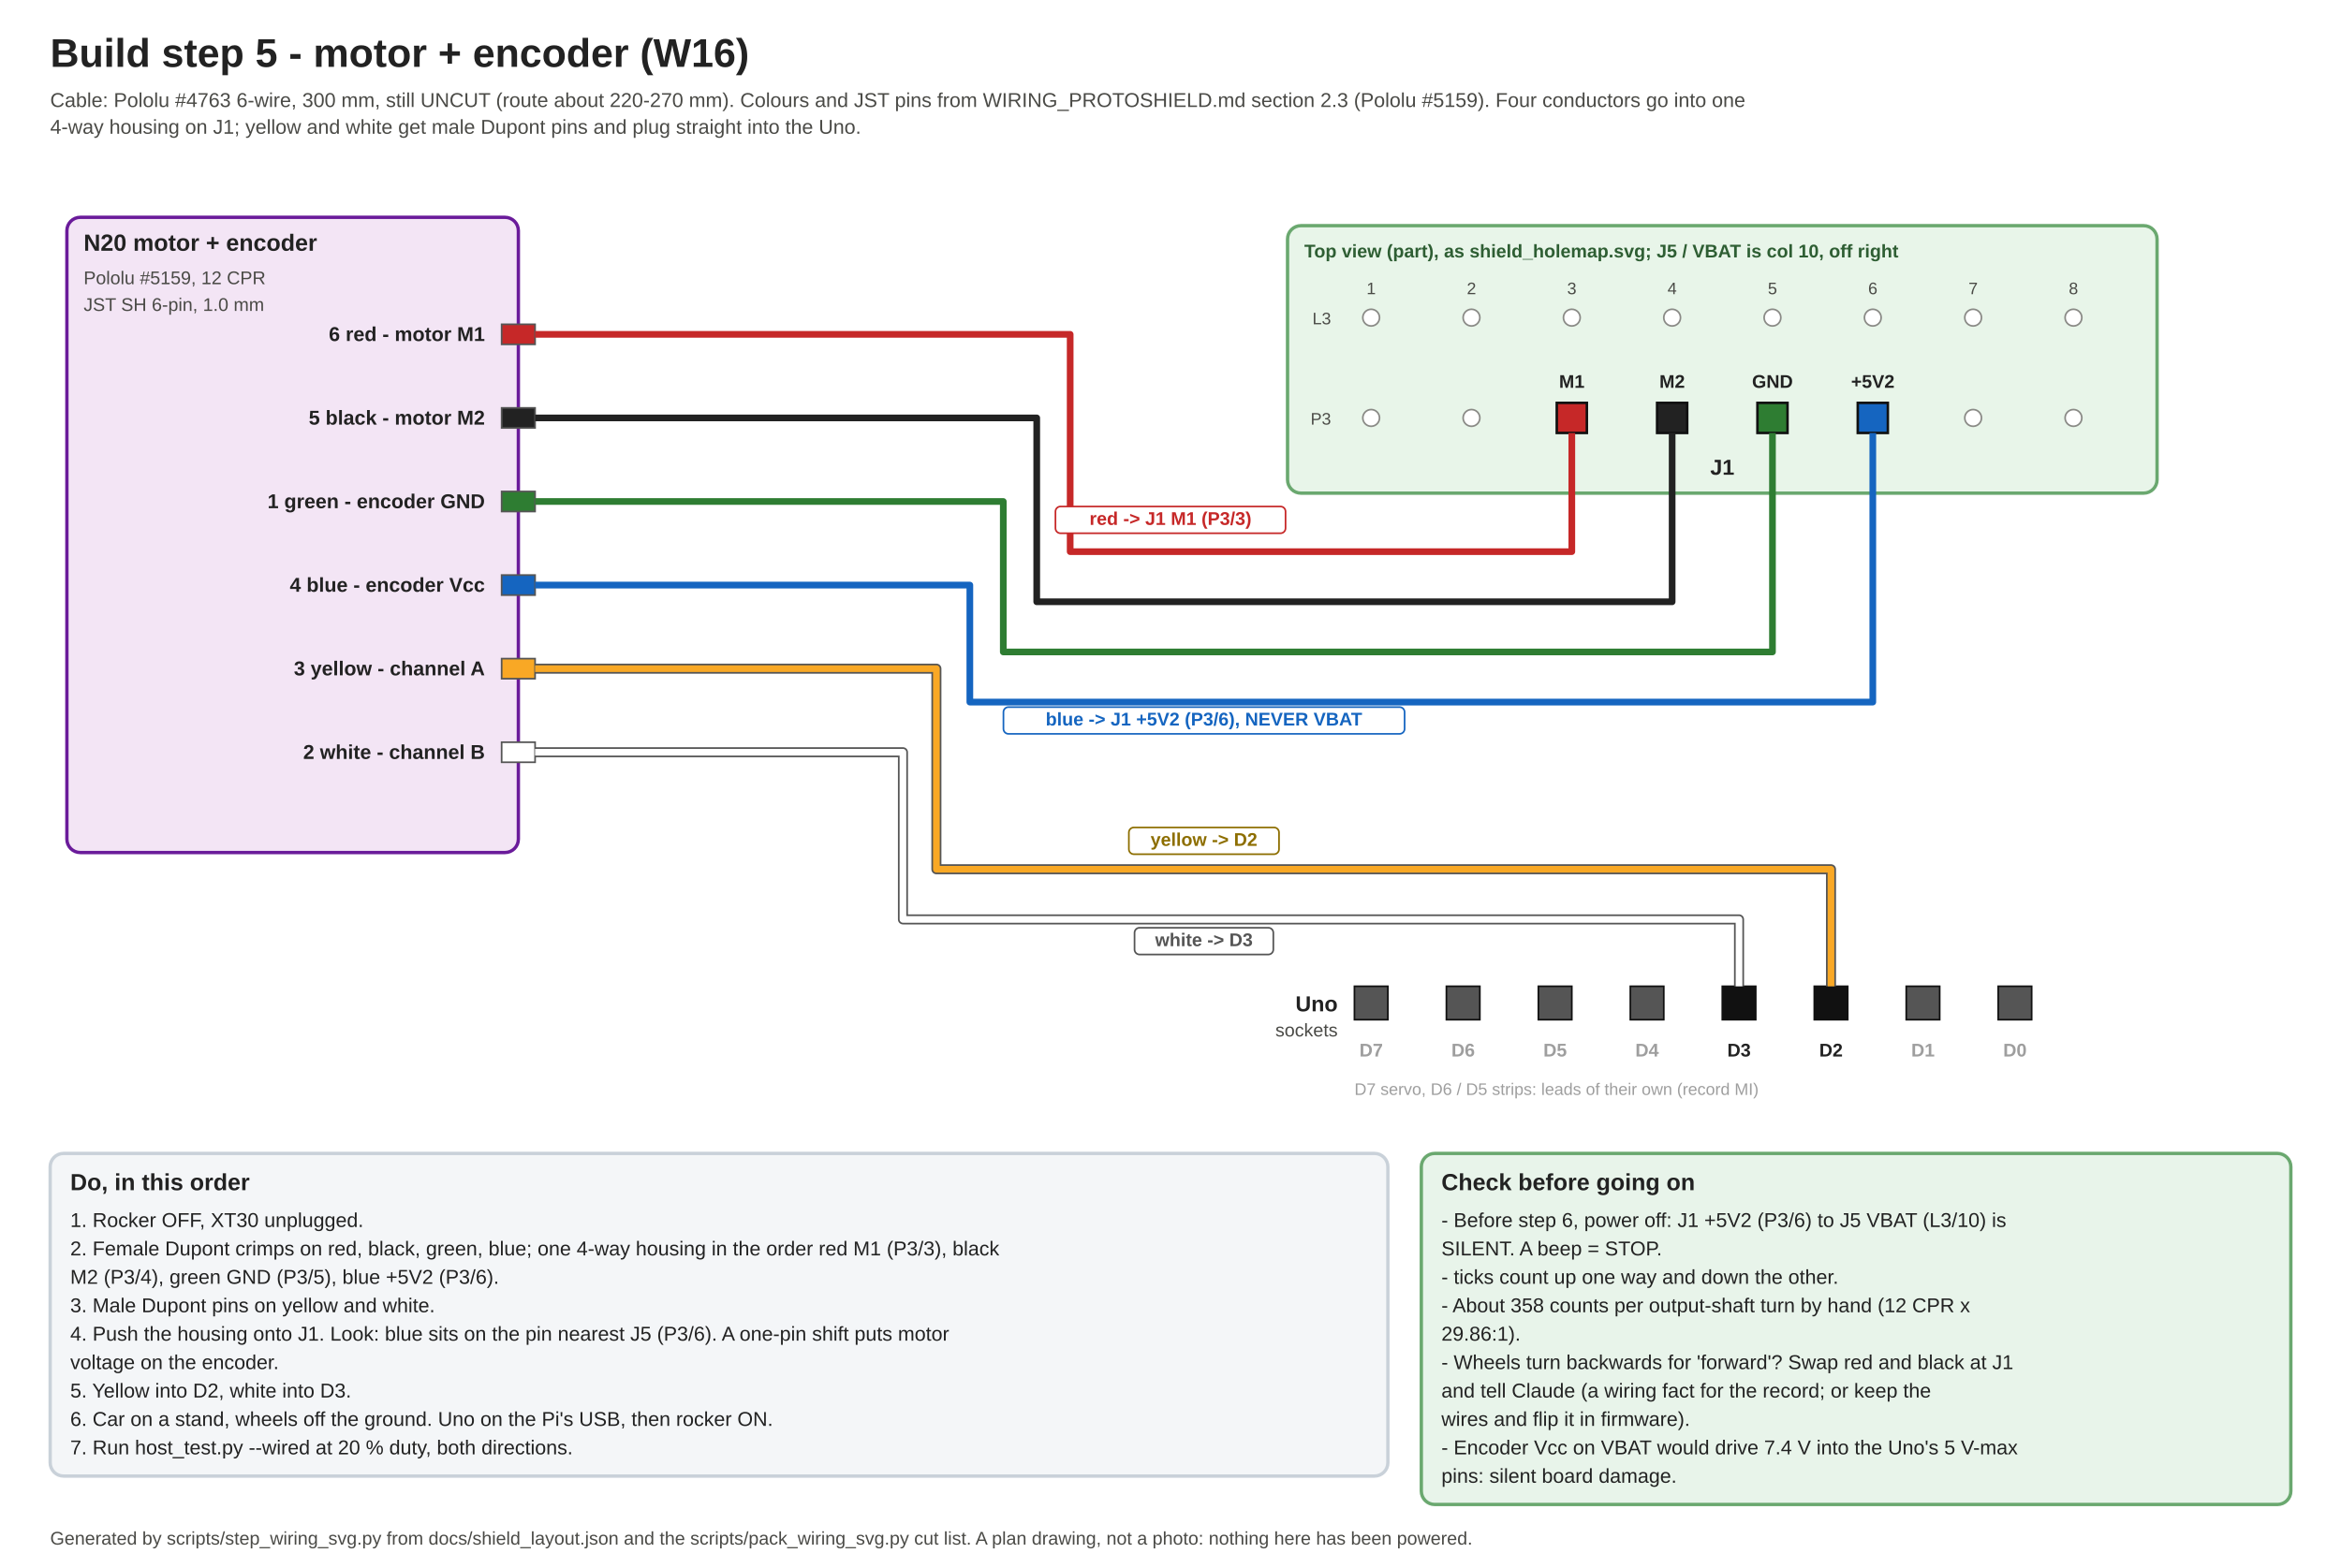
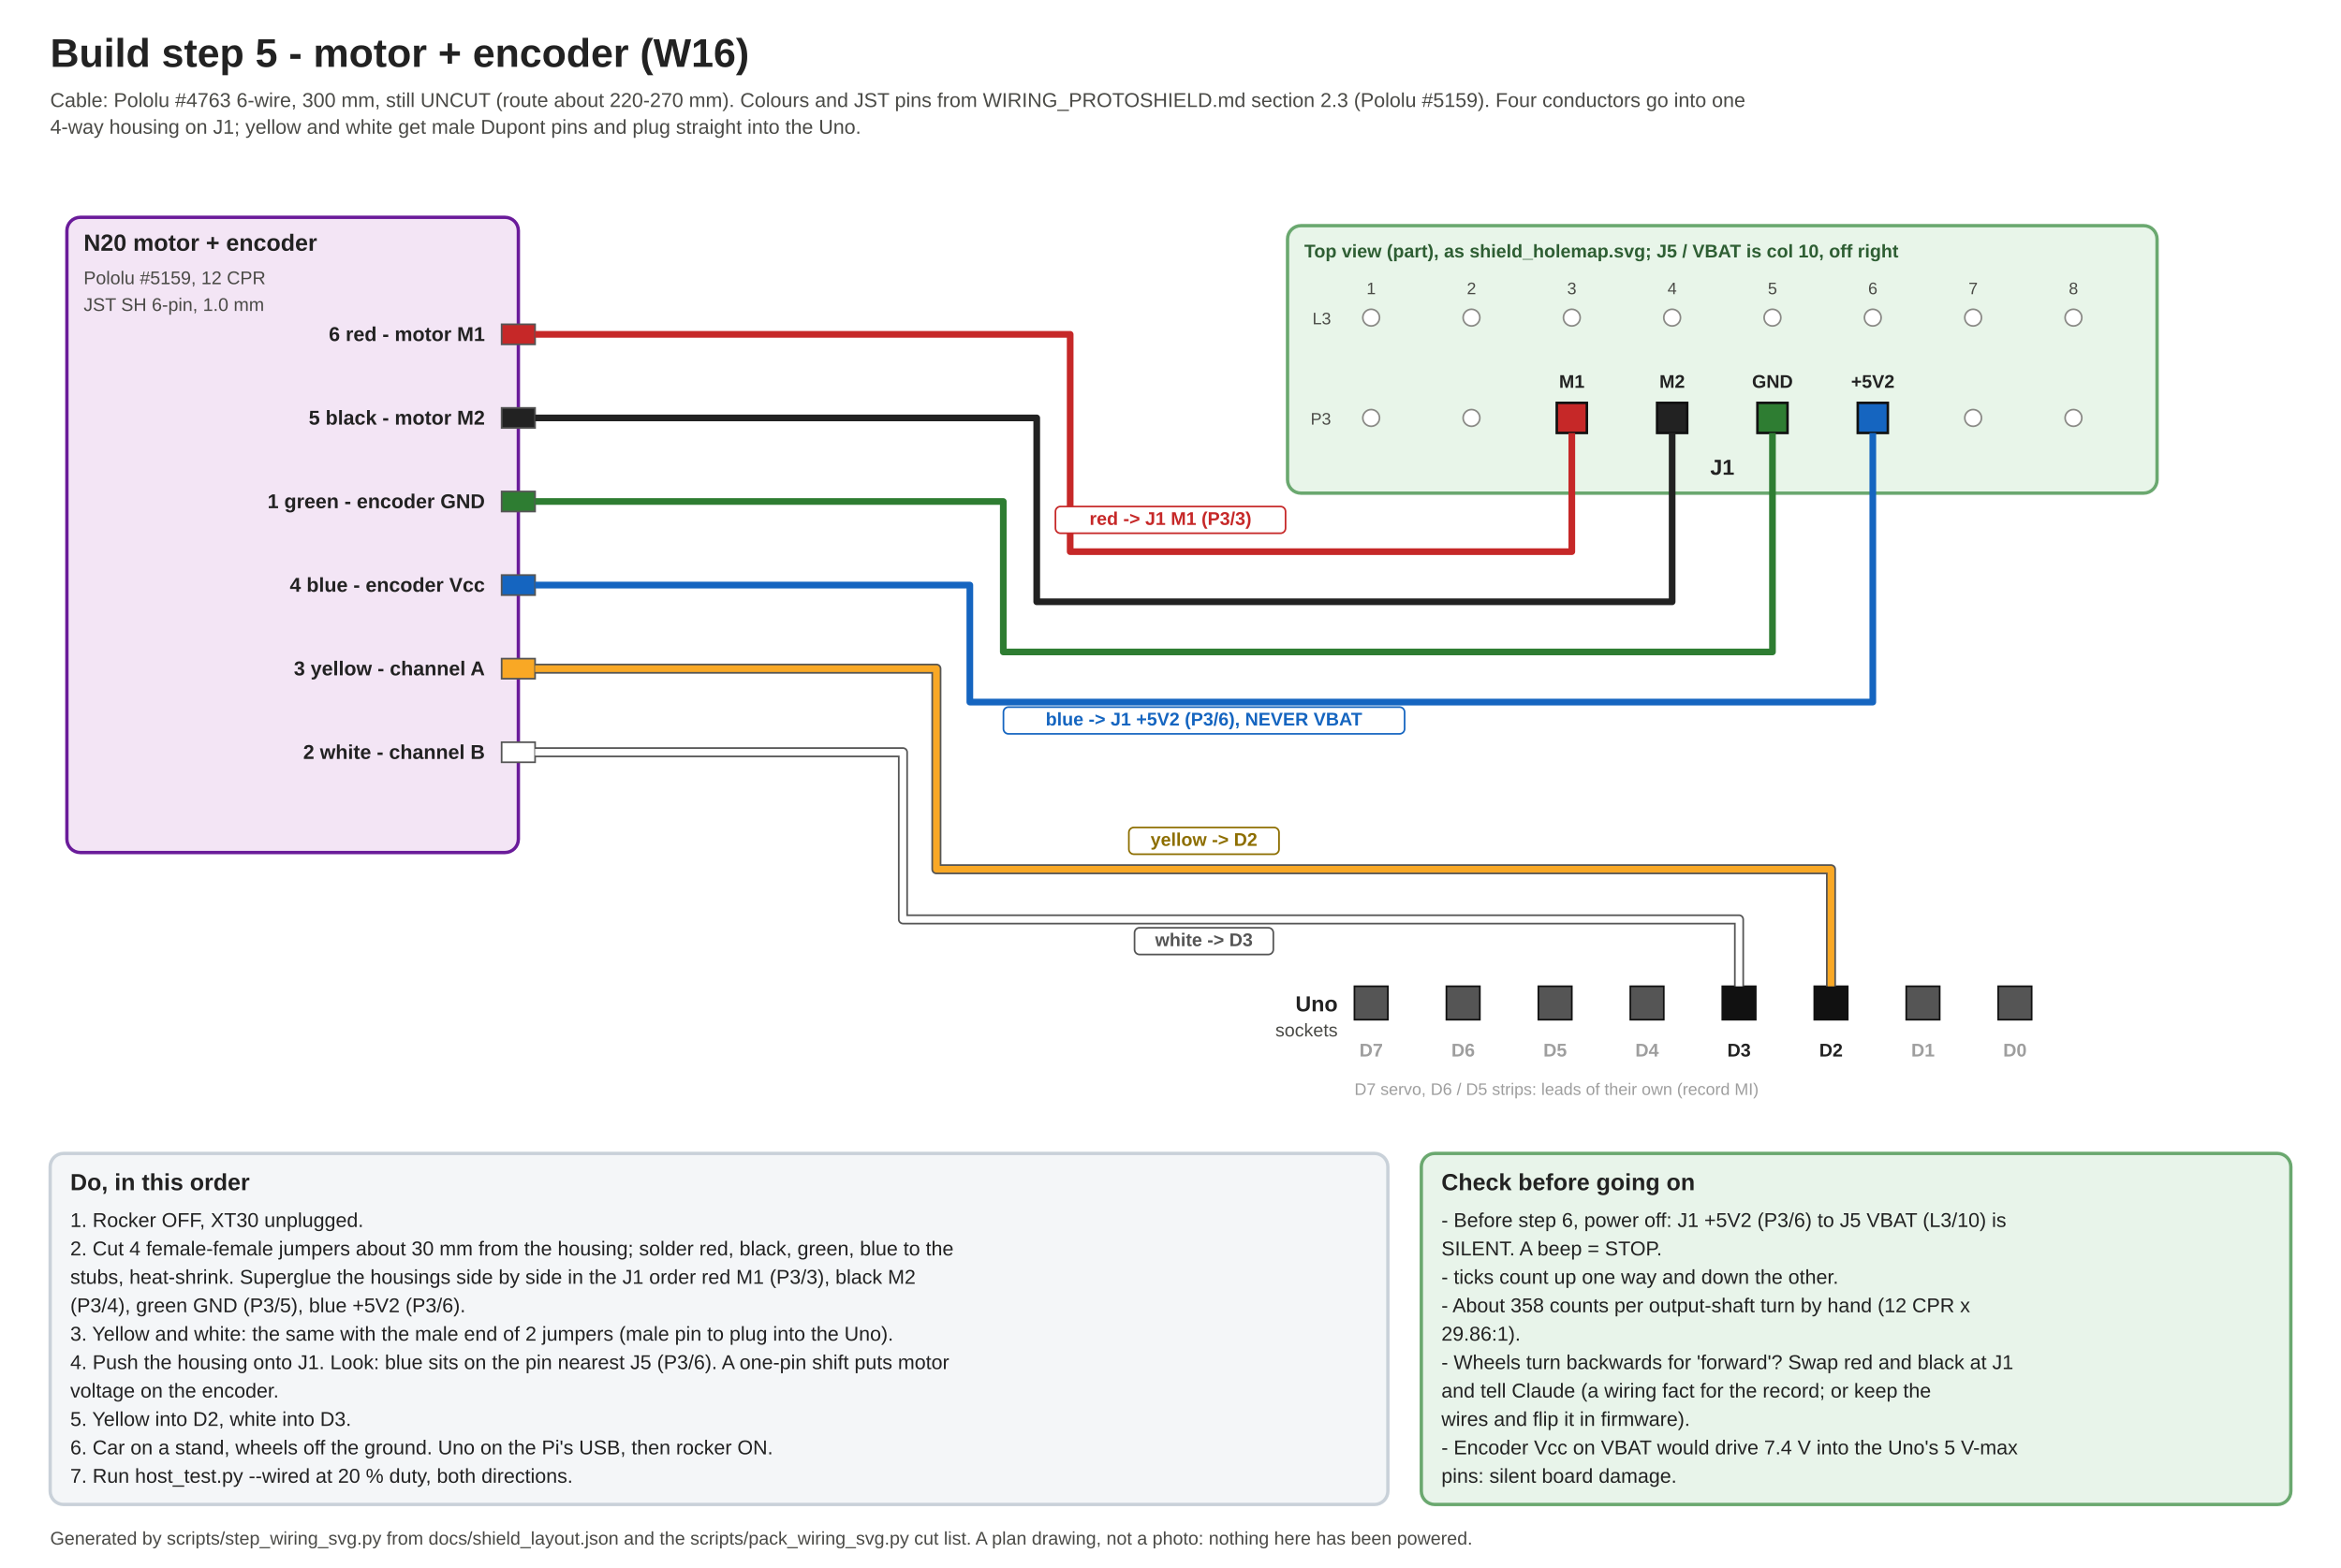
<svg xmlns="http://www.w3.org/2000/svg" width="1400" height="938" viewBox="0 0 1400 938" font-family="Arial, sans-serif">
  <rect width="1400" height="938" fill="#FFFFFF" />
  <text x="30.0" y="40.0" font-size="24" fill="#222222" text-anchor="start" font-weight="bold">Build step 5 - motor + encoder (W16)</text>
  <text x="30.0" y="64.0" font-size="12" fill="#4A4A46" text-anchor="start" font-weight="normal">Cable: Pololu #4763 6-wire, 300 mm, still UNCUT (route about 220-270 mm). Colours and JST pins from WIRING_PROTOSHIELD.md section 2.3 (Pololu #5159). Four conductors go into one</text>
  <text x="30.0" y="80.0" font-size="12" fill="#4A4A46" text-anchor="start" font-weight="normal">4-way housing on J1; yellow and white get male Dupont pins and plug straight into the Uno.</text>
  <rect x="40" y="130" width="270" height="380" rx="8" fill="#F3E5F5" stroke="#6A1B9A" stroke-width="2" />
  <text x="50.0" y="150.0" font-size="14" fill="#222222" text-anchor="start" font-weight="bold">N20 motor + encoder</text>
  <text x="50.0" y="170.0" font-size="11" fill="#4A4A46" text-anchor="start" font-weight="normal">Pololu #5159, 12 CPR</text>
  <text x="50.0" y="186.0" font-size="11" fill="#4A4A46" text-anchor="start" font-weight="normal">JST SH 6-pin, 1.0 mm</text>
  <rect x="300" y="194" width="20" height="12" fill="#C62828" stroke="#555" />
  <text x="290.0" y="204.0" font-size="12" fill="#222222" text-anchor="end" font-weight="bold">6 red - motor M1</text>
  <rect x="300" y="244" width="20" height="12" fill="#222222" stroke="#555" />
  <text x="290.0" y="254.0" font-size="12" fill="#222222" text-anchor="end" font-weight="bold">5 black - motor M2</text>
  <rect x="300" y="294" width="20" height="12" fill="#2E7D32" stroke="#555" />
  <text x="290.0" y="304.0" font-size="12" fill="#222222" text-anchor="end" font-weight="bold">1 green - encoder GND</text>
  <rect x="300" y="344" width="20" height="12" fill="#1565C0" stroke="#555" />
  <text x="290.0" y="354.0" font-size="12" fill="#222222" text-anchor="end" font-weight="bold">4 blue - encoder Vcc</text>
  <rect x="300" y="394" width="20" height="12" fill="#F9A825" stroke="#555" />
  <text x="290.0" y="404.0" font-size="12" fill="#222222" text-anchor="end" font-weight="bold">3 yellow - channel A</text>
  <rect x="300" y="444" width="20" height="12" fill="#FFFFFF" stroke="#555" />
  <text x="290.0" y="454.0" font-size="12" fill="#222222" text-anchor="end" font-weight="bold">2 white - channel B</text>
  <rect x="770" y="135" width="520" height="160" rx="8" fill="#E8F5E9" stroke="#6AA86F" stroke-width="2" />
  <text x="780.0" y="154.0" font-size="11" fill="#2E5E33" text-anchor="start" font-weight="bold">Top view (part), as shield_holemap.svg; J5 / VBAT is col 10, off right</text>
  <text x="820.0" y="176.0" font-size="10" fill="#4A4A46" text-anchor="middle" font-weight="normal">1</text>
  <text x="880.0" y="176.0" font-size="10" fill="#4A4A46" text-anchor="middle" font-weight="normal">2</text>
  <text x="940.0" y="176.0" font-size="10" fill="#4A4A46" text-anchor="middle" font-weight="normal">3</text>
  <text x="1000.0" y="176.0" font-size="10" fill="#4A4A46" text-anchor="middle" font-weight="normal">4</text>
  <text x="1060.0" y="176.0" font-size="10" fill="#4A4A46" text-anchor="middle" font-weight="normal">5</text>
  <text x="1120.0" y="176.0" font-size="10" fill="#4A4A46" text-anchor="middle" font-weight="normal">6</text>
  <text x="1180.0" y="176.0" font-size="10" fill="#4A4A46" text-anchor="middle" font-weight="normal">7</text>
  <text x="1240.0" y="176.0" font-size="10" fill="#4A4A46" text-anchor="middle" font-weight="normal">8</text>
  <text x="796.0" y="194.0" font-size="10" fill="#4A4A46" text-anchor="end" font-weight="normal">L3</text>
  <circle cx="820" cy="190" r="5" fill="#FFFFFF" stroke="#8A8A86" />
  <circle cx="880" cy="190" r="5" fill="#FFFFFF" stroke="#8A8A86" />
  <circle cx="940" cy="190" r="5" fill="#FFFFFF" stroke="#8A8A86" />
  <circle cx="1000" cy="190" r="5" fill="#FFFFFF" stroke="#8A8A86" />
  <circle cx="1060" cy="190" r="5" fill="#FFFFFF" stroke="#8A8A86" />
  <circle cx="1120" cy="190" r="5" fill="#FFFFFF" stroke="#8A8A86" />
  <circle cx="1180" cy="190" r="5" fill="#FFFFFF" stroke="#8A8A86" />
  <circle cx="1240" cy="190" r="5" fill="#FFFFFF" stroke="#8A8A86" />
  <text x="796.0" y="254.0" font-size="10" fill="#4A4A46" text-anchor="end" font-weight="normal">P3</text>
  <circle cx="820" cy="250" r="5" fill="#FFFFFF" stroke="#8A8A86" />
  <circle cx="880" cy="250" r="5" fill="#FFFFFF" stroke="#8A8A86" />
  <rect x="931" y="241" width="18" height="18" fill="#C62828" stroke="#111" stroke-width="1.5" />
  <rect x="991" y="241" width="18" height="18" fill="#222222" stroke="#111" stroke-width="1.5" />
  <rect x="1051" y="241" width="18" height="18" fill="#2E7D32" stroke="#111" stroke-width="1.5" />
  <rect x="1111" y="241" width="18" height="18" fill="#1565C0" stroke="#111" stroke-width="1.5" />
  <circle cx="1180" cy="250" r="5" fill="#FFFFFF" stroke="#8A8A86" />
  <circle cx="1240" cy="250" r="5" fill="#FFFFFF" stroke="#8A8A86" />
  <text x="940.0" y="232.0" font-size="11" fill="#222222" text-anchor="middle" font-weight="bold">M1</text>
  <text x="1000.0" y="232.0" font-size="11" fill="#222222" text-anchor="middle" font-weight="bold">M2</text>
  <text x="1060.0" y="232.0" font-size="11" fill="#222222" text-anchor="middle" font-weight="bold">GND</text>
  <text x="1120.0" y="232.0" font-size="11" fill="#222222" text-anchor="middle" font-weight="bold">+5V2</text>
  <text x="1030.0" y="284.0" font-size="13" fill="#222222" text-anchor="middle" font-weight="bold">J1</text>
  <rect x="810" y="590" width="20" height="20" fill="#555" stroke="#111" />
  <text x="820.0" y="632.0" font-size="11" fill="#9E9E9E" text-anchor="middle" font-weight="bold">D7</text>
  <rect x="865" y="590" width="20" height="20" fill="#555" stroke="#111" />
  <text x="875.0" y="632.0" font-size="11" fill="#9E9E9E" text-anchor="middle" font-weight="bold">D6</text>
  <rect x="920" y="590" width="20" height="20" fill="#555" stroke="#111" />
  <text x="930.0" y="632.0" font-size="11" fill="#9E9E9E" text-anchor="middle" font-weight="bold">D5</text>
  <rect x="975" y="590" width="20" height="20" fill="#555" stroke="#111" />
  <text x="985.0" y="632.0" font-size="11" fill="#9E9E9E" text-anchor="middle" font-weight="bold">D4</text>
  <rect x="1030" y="590" width="20" height="20" fill="#111" stroke="#111" />
  <text x="1040.0" y="632.0" font-size="11" fill="#222222" text-anchor="middle" font-weight="bold">D3</text>
  <rect x="1085" y="590" width="20" height="20" fill="#111" stroke="#111" />
  <text x="1095.0" y="632.0" font-size="11" fill="#222222" text-anchor="middle" font-weight="bold">D2</text>
  <rect x="1140" y="590" width="20" height="20" fill="#555" stroke="#111" />
  <text x="1150.0" y="632.0" font-size="11" fill="#9E9E9E" text-anchor="middle" font-weight="bold">D1</text>
  <rect x="1195" y="590" width="20" height="20" fill="#555" stroke="#111" />
  <text x="1205.0" y="632.0" font-size="11" fill="#9E9E9E" text-anchor="middle" font-weight="bold">D0</text>
  <text x="800.0" y="605.0" font-size="13" fill="#222222" text-anchor="end" font-weight="bold">Uno</text>
  <text x="800.0" y="620.0" font-size="11" fill="#4A4A46" text-anchor="end" font-weight="normal">sockets</text>
  <text x="810.0" y="655.0" font-size="10" fill="#9E9E9E" text-anchor="start" font-weight="normal">D7 servo, D6 / D5 strips: leads of their own (record MI)</text>
  <polyline points="320,200 640,200 640,330 940,330 940,259" fill="none" stroke="#C62828" stroke-width="4" stroke-linejoin="round" />
  <polyline points="320,250 620,250 620,360 1000,360 1000,259" fill="none" stroke="#222222" stroke-width="4" stroke-linejoin="round" />
  <polyline points="320,300 600,300 600,390 1060,390 1060,259" fill="none" stroke="#2E7D32" stroke-width="4" stroke-linejoin="round" />
  <polyline points="320,350 580,350 580,420 1120,420 1120,259" fill="none" stroke="#1565C0" stroke-width="4" stroke-linejoin="round" />
  <polyline points="320,400 560,400 560,520 1095,520 1095,590" fill="none" stroke="#555" stroke-width="6" stroke-linejoin="round" />
  <polyline points="320,400 560,400 560,520 1095,520 1095,590" fill="none" stroke="#F9A825" stroke-width="4" stroke-linejoin="round" />
  <polyline points="320,450 540,450 540,550 1040,550 1040,590" fill="none" stroke="#555" stroke-width="6" stroke-linejoin="round" />
  <polyline points="320,450 540,450 540,550 1040,550 1040,590" fill="none" stroke="#FFFFFF" stroke-width="4" stroke-linejoin="round" />
  <rect x="631.2" y="303.0" width="137.6" height="16" rx="3" fill="#FFFFFF" stroke="#C62828" />
  <text x="700.0" y="314.0" font-size="11" fill="#C62828" text-anchor="middle" font-weight="bold">red -&gt; J1 M1 (P3/3)</text>
  <rect x="600.1" y="423.0" width="239.9" height="16" rx="3" fill="#FFFFFF" stroke="#1565C0" />
  <text x="720.0" y="434.0" font-size="11" fill="#1565C0" text-anchor="middle" font-weight="bold">blue -&gt; J1 +5V2 (P3/6), NEVER VBAT</text>
  <rect x="675.1" y="495.0" width="89.8" height="16" rx="3" fill="#FFFFFF" stroke="#8D6E00" />
  <text x="720.0" y="506.0" font-size="11" fill="#8D6E00" text-anchor="middle" font-weight="bold">yellow -&gt; D2</text>
  <rect x="678.5" y="555.0" width="83.0" height="16" rx="3" fill="#FFFFFF" stroke="#555555" />
  <text x="720.0" y="566.0" font-size="11" fill="#555555" text-anchor="middle" font-weight="bold">white -&gt; D3</text>
-   <rect x="30" y="690" width="800" height="193" rx="8" fill="#F4F6F8" stroke="#C9D1D9" stroke-width="2" />
+   <rect x="30" y="690" width="800" height="210" rx="8" fill="#F4F6F8" stroke="#C9D1D9" stroke-width="2" />
  <text x="42.0" y="712.0" font-size="14" fill="#222222" text-anchor="start" font-weight="bold">Do, in this order</text>
  <text x="42.0" y="734.0" font-size="12" fill="#222222" text-anchor="start" font-weight="normal">1. Rocker OFF, XT30 unplugged.</text>
-   <text x="42.0" y="751.0" font-size="12" fill="#222222" text-anchor="start" font-weight="normal">2. Female Dupont crimps on red, black, green, blue; one 4-way housing in the order red M1 (P3/3), black</text>
-   <text x="42.0" y="768.0" font-size="12" fill="#222222" text-anchor="start" font-weight="normal">   M2 (P3/4), green GND (P3/5), blue +5V2 (P3/6).</text>
-   <text x="42.0" y="785.0" font-size="12" fill="#222222" text-anchor="start" font-weight="normal">3. Male Dupont pins on yellow and white.</text>
-   <text x="42.0" y="802.0" font-size="12" fill="#222222" text-anchor="start" font-weight="normal">4. Push the housing onto J1. Look: blue sits on the pin nearest J5 (P3/6). A one-pin shift puts motor</text>
-   <text x="42.0" y="819.0" font-size="12" fill="#222222" text-anchor="start" font-weight="normal">   voltage on the encoder.</text>
-   <text x="42.0" y="836.0" font-size="12" fill="#222222" text-anchor="start" font-weight="normal">5. Yellow into D2, white into D3.</text>
-   <text x="42.0" y="853.0" font-size="12" fill="#222222" text-anchor="start" font-weight="normal">6. Car on a stand, wheels off the ground. Uno on the Pi's USB, then rocker ON.</text>
-   <text x="42.0" y="870.0" font-size="12" fill="#222222" text-anchor="start" font-weight="normal">7. Run host_test.py --wired at 20 % duty, both directions.</text>
+   <text x="42.0" y="751.0" font-size="12" fill="#222222" text-anchor="start" font-weight="normal">2. Cut 4 female-female jumpers about 30 mm from the housing; solder red, black, green, blue to the</text>
+   <text x="42.0" y="768.0" font-size="12" fill="#222222" text-anchor="start" font-weight="normal">   stubs, heat-shrink. Superglue the housings side by side in the J1 order red M1 (P3/3), black M2</text>
+   <text x="42.0" y="785.0" font-size="12" fill="#222222" text-anchor="start" font-weight="normal">   (P3/4), green GND (P3/5), blue +5V2 (P3/6).</text>
+   <text x="42.0" y="802.0" font-size="12" fill="#222222" text-anchor="start" font-weight="normal">3. Yellow and white: the same with the male end of 2 jumpers (male pin to plug into the Uno).</text>
+   <text x="42.0" y="819.0" font-size="12" fill="#222222" text-anchor="start" font-weight="normal">4. Push the housing onto J1. Look: blue sits on the pin nearest J5 (P3/6). A one-pin shift puts motor</text>
+   <text x="42.0" y="836.0" font-size="12" fill="#222222" text-anchor="start" font-weight="normal">   voltage on the encoder.</text>
+   <text x="42.0" y="853.0" font-size="12" fill="#222222" text-anchor="start" font-weight="normal">5. Yellow into D2, white into D3.</text>
+   <text x="42.0" y="870.0" font-size="12" fill="#222222" text-anchor="start" font-weight="normal">6. Car on a stand, wheels off the ground. Uno on the Pi's USB, then rocker ON.</text>
+   <text x="42.0" y="887.0" font-size="12" fill="#222222" text-anchor="start" font-weight="normal">7. Run host_test.py --wired at 20 % duty, both directions.</text>
  <rect x="850" y="690" width="520" height="210" rx="8" fill="#E8F4EA" stroke="#6AA86F" stroke-width="2" />
  <text x="862.0" y="712.0" font-size="14" fill="#222222" text-anchor="start" font-weight="bold">Check before going on</text>
  <text x="862.0" y="734.0" font-size="12" fill="#222222" text-anchor="start" font-weight="normal">- Before step 6, power off: J1 +5V2 (P3/6) to J5 VBAT (L3/10) is</text>
  <text x="862.0" y="751.0" font-size="12" fill="#222222" text-anchor="start" font-weight="normal">   SILENT. A beep = STOP.</text>
  <text x="862.0" y="768.0" font-size="12" fill="#222222" text-anchor="start" font-weight="normal">- ticks count up one way and down the other.</text>
  <text x="862.0" y="785.0" font-size="12" fill="#222222" text-anchor="start" font-weight="normal">- About 358 counts per output-shaft turn by hand (12 CPR x</text>
  <text x="862.0" y="802.0" font-size="12" fill="#222222" text-anchor="start" font-weight="normal">   29.86:1).</text>
  <text x="862.0" y="819.0" font-size="12" fill="#222222" text-anchor="start" font-weight="normal">- Wheels turn backwards for 'forward'? Swap red and black at J1</text>
  <text x="862.0" y="836.0" font-size="12" fill="#222222" text-anchor="start" font-weight="normal">   and tell Claude (a wiring fact for the record; or keep the</text>
  <text x="862.0" y="853.0" font-size="12" fill="#222222" text-anchor="start" font-weight="normal">   wires and flip it in firmware).</text>
  <text x="862.0" y="870.0" font-size="12" fill="#222222" text-anchor="start" font-weight="normal">- Encoder Vcc on VBAT would drive 7.4 V into the Uno's 5 V-max</text>
  <text x="862.0" y="887.0" font-size="12" fill="#222222" text-anchor="start" font-weight="normal">   pins: silent board damage.</text>
  <text x="30.0" y="924.0" font-size="11" fill="#4A4A46" text-anchor="start" font-weight="normal">Generated by scripts/step_wiring_svg.py from docs/shield_layout.json and the scripts/pack_wiring_svg.py cut list. A plan drawing, not a photo: nothing here has been powered.</text>
</svg>
